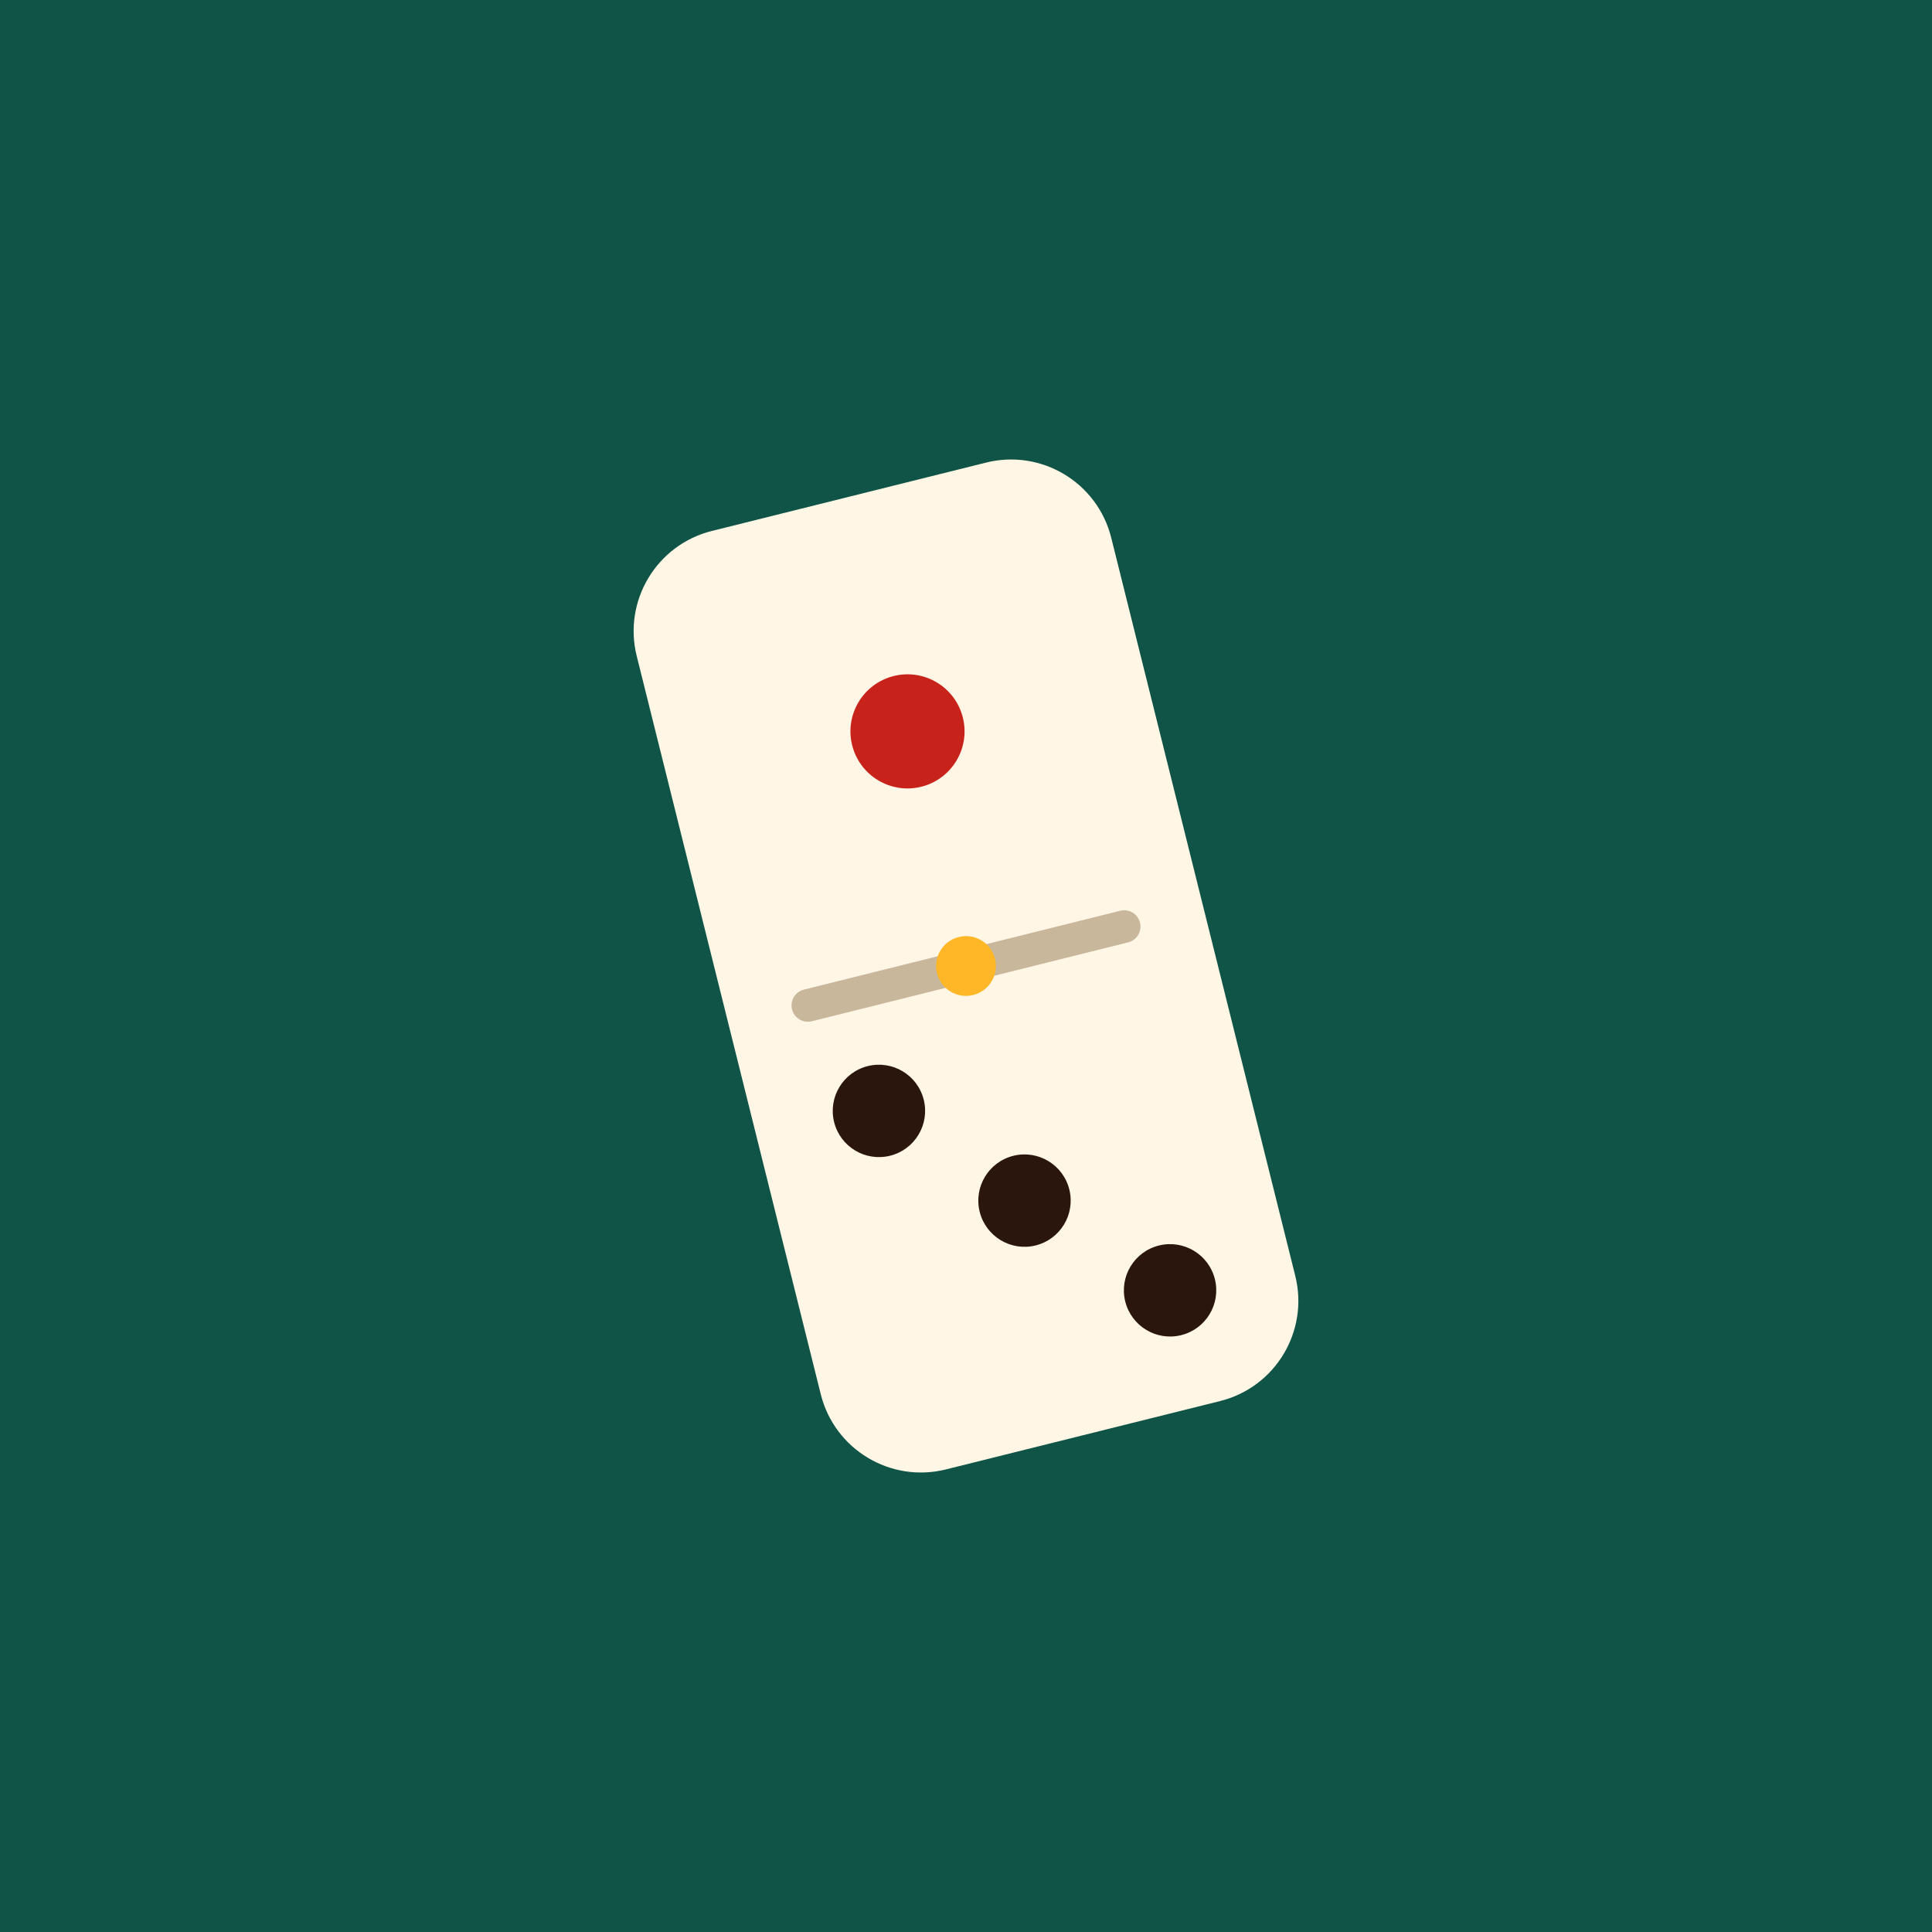
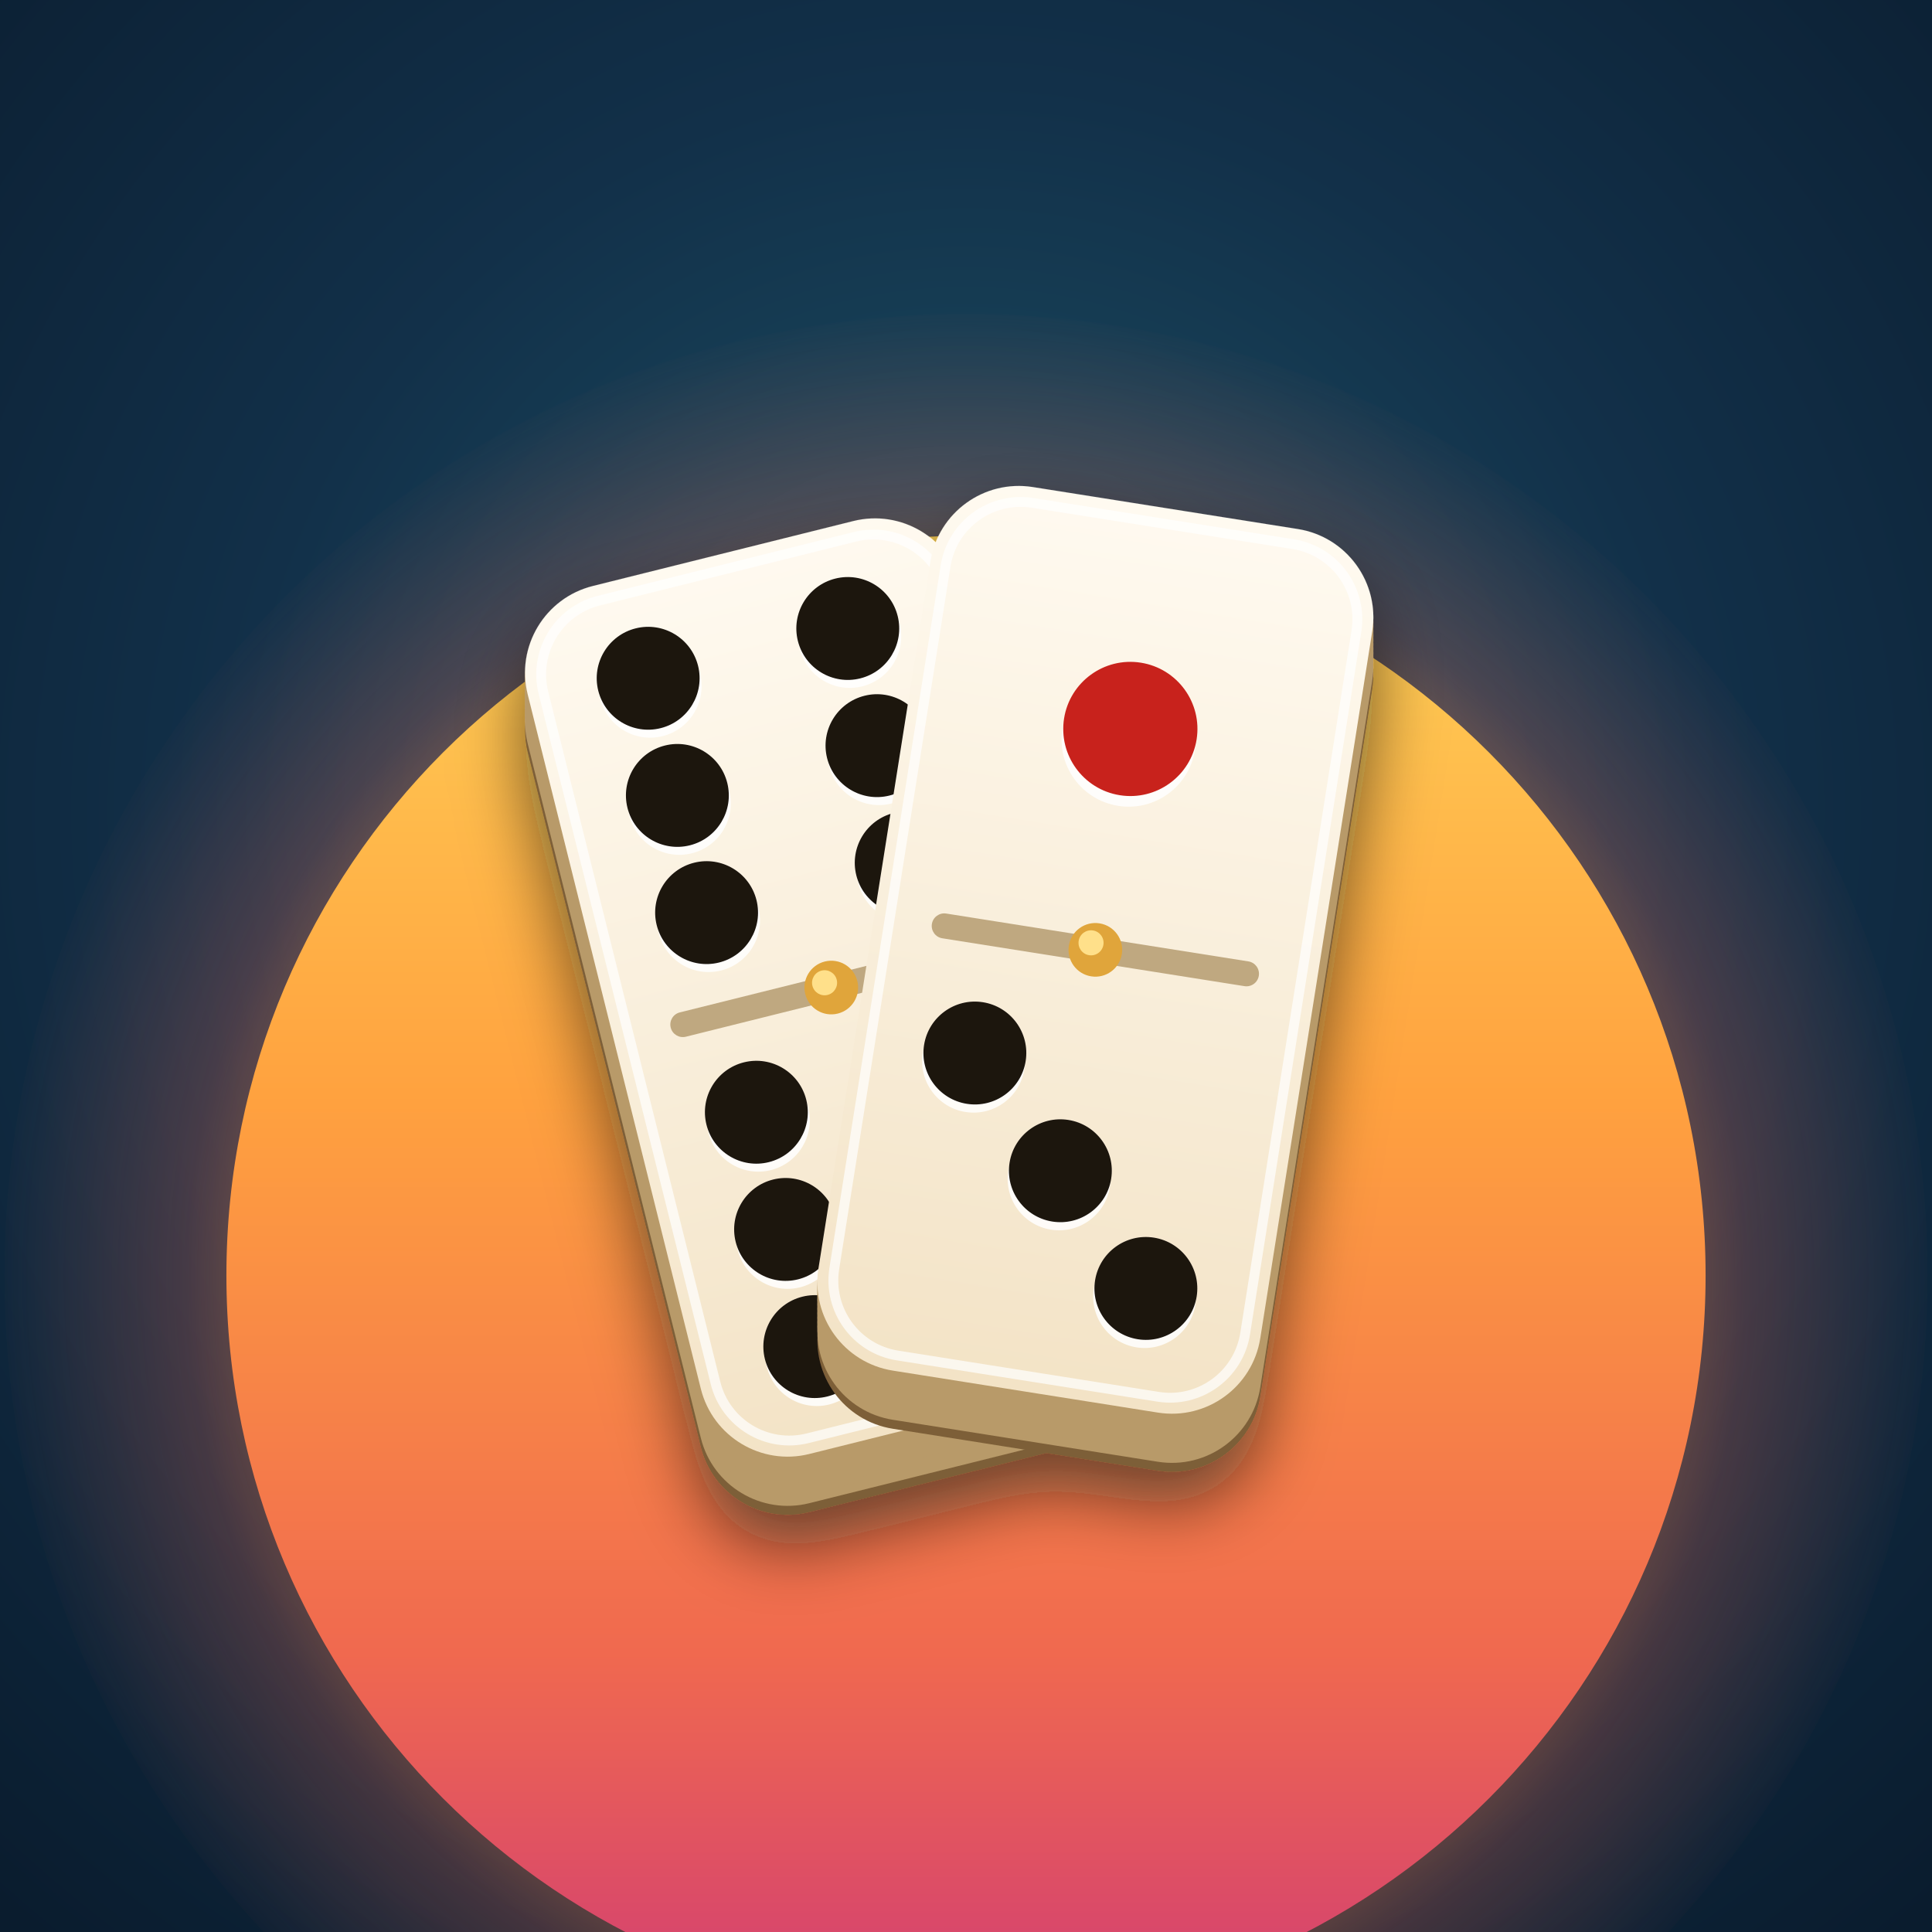
- <svg xmlns="http://www.w3.org/2000/svg" viewBox="0 0 512 512">
-   <rect width="512" height="512" fill="#0f5446" />
-   <g transform="translate(256 256) scale(.72) rotate(-14) translate(-256 -256)">
-     <rect x="166" y="78" width="180" height="356" rx="38" fill="#fff6e6" />
-     <rect x="190" y="250" width="132" height="12" rx="6" fill="#c9b79c" />
-     <circle cx="256" cy="256" r="11" fill="#ffb627" />
-     <circle cx="256" cy="167" r="21" fill="#c8231b" />
-     <g fill="#2a160d">
-       <circle cx="212" cy="300" r="17" />
-       <circle cx="256" cy="345" r="17" />
-       <circle cx="300" cy="390" r="17" />
+ <svg xmlns="http://www.w3.org/2000/svg" viewBox="0 0 512 512" width="512" height="512">
+   <defs>
+     <linearGradient id="tg" x1="0" y1="0" x2="0" y2="1">
+       <stop offset="0" stop-color="#fffaf0" />
+       <stop offset="1" stop-color="#f3e3c6" />
+     </linearGradient>
+     <radialGradient id="bg" cx="50%" cy="42%" r="75%">
+       <stop offset="0" stop-color="#1d5568" />
+       <stop offset=".5" stop-color="#123049" />
+       <stop offset="1" stop-color="#0a1c2e" />
+     </radialGradient>
+     <filter id="sh" x="-40%" y="-40%" width="180%" height="180%">
+       <feDropShadow dx="0" dy="9" stdDeviation="9" flood-color="#030b14" flood-opacity=".55" />
+     </filter>
+     <radialGradient id="halo">
+       <stop offset=".62" stop-color="#ffa23f" stop-opacity=".6" />
+       <stop offset=".8" stop-color="#f0694f" stop-opacity=".24" />
+       <stop offset="1" stop-color="#f0694f" stop-opacity="0" />
+     </radialGradient>
+     <linearGradient id="sun" gradientUnits="userSpaceOnUse" x1="0" y1="142" x2="0" y2="512">
+       <stop offset="0" stop-color="#ffd257" />
+       <stop offset=".4" stop-color="#ffa23f" />
+       <stop offset=".8" stop-color="#f0694f" />
+       <stop offset="1" stop-color="#d9486a" />
+     </linearGradient>
+     <clipPath id="shape">
+       <rect width="512" height="512" />
+     </clipPath>
+   </defs>
+   <g clip-path="url(#shape)">
+     <rect width="512" height="512" fill="url(#bg)" />
+     <circle cx="256" cy="338" r="254.8" fill="url(#halo)" />
+     <circle cx="256" cy="338" r="196" fill="url(#sun)" />
+     <g filter="url(#sh)">
+       <rect x="-59.27" y="-118.54" width="118.54" height="237.07" rx="23.71" fill="#7d5f38" transform="translate(220.3 277.12) rotate(-14)" />
+       <rect x="-59.27" y="-118.54" width="118.54" height="237.07" rx="23.71" fill="#b89a69" transform="translate(220.3 274.75) rotate(-14)" />
+       <rect x="-59.27" y="-118.54" width="118.54" height="237.07" rx="23.71" fill="#b89a69" transform="translate(220.3 273.57) rotate(-14)" />
+       <rect x="-59.27" y="-118.54" width="118.54" height="237.07" rx="23.71" fill="#b89a69" transform="translate(220.3 272.38) rotate(-14)" />
+       <rect x="-59.27" y="-118.54" width="118.54" height="237.07" rx="23.71" fill="#b89a69" transform="translate(220.3 271.2) rotate(-14)" />
+       <rect x="-59.27" y="-118.54" width="118.54" height="237.07" rx="23.71" fill="#b89a69" transform="translate(220.3 270.01) rotate(-14)" />
+       <rect x="-59.27" y="-118.54" width="118.54" height="237.07" rx="23.71" fill="#b89a69" transform="translate(220.3 268.82) rotate(-14)" />
+       <rect x="-59.27" y="-118.54" width="118.54" height="237.07" rx="23.71" fill="#b89a69" transform="translate(220.3 267.64) rotate(-14)" />
+       <rect x="-59.27" y="-118.54" width="118.54" height="237.07" rx="23.71" fill="#b89a69" transform="translate(220.3 266.45) rotate(-14)" />
+       <rect x="-59.27" y="-118.54" width="118.54" height="237.07" rx="23.71" fill="#b89a69" transform="translate(220.3 265.27) rotate(-14)" />
+       <rect x="-59.27" y="-118.54" width="118.54" height="237.07" rx="23.71" fill="#b89a69" transform="translate(220.3 264.08) rotate(-14)" />
+       <rect x="-59.27" y="-118.54" width="118.54" height="237.07" rx="23.71" fill="#b89a69" transform="translate(220.3 262.9) rotate(-14)" />
+       <rect x="-59.27" y="-118.54" width="118.54" height="237.07" rx="23.71" fill="url(#tg)" transform="translate(220.3 261.71) rotate(-14)" />
+       <g transform="translate(220.3 261.71) rotate(-14)">
+         <rect x="-55.12" y="-114.39" width="110.24" height="228.77" rx="20.15" fill="none" stroke="#fff" stroke-opacity=".7" stroke-width="2.61" />
+         <rect x="-43.86" y="-3.32" width="87.72" height="6.64" rx="3.32" fill="#bfa880" />
+         <circle r="7.11" fill="#e0a53a" />
+         <circle r="3.32" cx="-1.42" cy="-1.66" fill="#ffe08a" />
+         <circle cx="-27.26" cy="-89.09" r="13.63" fill="#fff" opacity=".85" />
+         <circle cx="-27.26" cy="-91.27" r="13.63" fill="#1a1410" />
+         <circle cx="27.26" cy="-89.09" r="13.63" fill="#fff" opacity=".85" />
+         <circle cx="27.26" cy="-91.27" r="13.63" fill="#1a1410" />
+         <circle cx="-27.26" cy="-57.09" r="13.63" fill="#fff" opacity=".85" />
+         <circle cx="-27.26" cy="-59.27" r="13.63" fill="#1a1410" />
+         <circle cx="27.26" cy="-57.09" r="13.63" fill="#fff" opacity=".85" />
+         <circle cx="27.26" cy="-59.27" r="13.63" fill="#1a1410" />
+         <circle cx="-27.26" cy="-25.08" r="13.63" fill="#fff" opacity=".85" />
+         <circle cx="-27.26" cy="-27.26" r="13.63" fill="#1a1410" />
+         <circle cx="27.26" cy="-25.08" r="13.63" fill="#fff" opacity=".85" />
+         <circle cx="27.26" cy="-27.26" r="13.63" fill="#1a1410" />
+         <circle cx="-27.26" cy="29.44" r="13.63" fill="#fff" opacity=".85" />
+         <circle cx="-27.26" cy="27.26" r="13.63" fill="#1a1410" />
+         <circle cx="27.26" cy="29.44" r="13.63" fill="#fff" opacity=".85" />
+         <circle cx="27.26" cy="27.26" r="13.63" fill="#1a1410" />
+         <circle cx="-27.26" cy="61.45" r="13.63" fill="#fff" opacity=".85" />
+         <circle cx="-27.26" cy="59.27" r="13.63" fill="#1a1410" />
+         <circle cx="27.26" cy="61.45" r="13.63" fill="#fff" opacity=".85" />
+         <circle cx="27.26" cy="59.27" r="13.63" fill="#1a1410" />
+         <circle cx="-27.26" cy="93.45" r="13.63" fill="#fff" opacity=".85" />
+         <circle cx="-27.26" cy="91.27" r="13.63" fill="#1a1410" />
+         <circle cx="27.26" cy="93.45" r="13.63" fill="#fff" opacity=".85" />
+         <circle cx="27.26" cy="91.27" r="13.63" fill="#1a1410" />
+       </g>
+       <rect x="-59.27" y="-118.54" width="118.54" height="237.07" rx="23.71" fill="#7d5f38" transform="translate(290.28 267.13) rotate(9)" />
+       <rect x="-59.27" y="-118.54" width="118.54" height="237.07" rx="23.71" fill="#b89a69" transform="translate(290.28 264.75) rotate(9)" />
+       <rect x="-59.27" y="-118.54" width="118.54" height="237.07" rx="23.71" fill="#b89a69" transform="translate(290.28 263.57) rotate(9)" />
+       <rect x="-59.27" y="-118.54" width="118.54" height="237.07" rx="23.71" fill="#b89a69" transform="translate(290.28 262.38) rotate(9)" />
+       <rect x="-59.27" y="-118.54" width="118.54" height="237.07" rx="23.71" fill="#b89a69" transform="translate(290.28 261.2) rotate(9)" />
+       <rect x="-59.27" y="-118.54" width="118.54" height="237.07" rx="23.71" fill="#b89a69" transform="translate(290.28 260.01) rotate(9)" />
+       <rect x="-59.27" y="-118.54" width="118.54" height="237.07" rx="23.71" fill="#b89a69" transform="translate(290.28 258.83) rotate(9)" />
+       <rect x="-59.27" y="-118.54" width="118.54" height="237.07" rx="23.71" fill="#b89a69" transform="translate(290.28 257.64) rotate(9)" />
+       <rect x="-59.27" y="-118.54" width="118.54" height="237.07" rx="23.71" fill="#b89a69" transform="translate(290.28 256.46) rotate(9)" />
+       <rect x="-59.27" y="-118.54" width="118.54" height="237.07" rx="23.71" fill="#b89a69" transform="translate(290.28 255.27) rotate(9)" />
+       <rect x="-59.27" y="-118.54" width="118.54" height="237.07" rx="23.71" fill="#b89a69" transform="translate(290.28 254.09) rotate(9)" />
+       <rect x="-59.27" y="-118.54" width="118.54" height="237.07" rx="23.71" fill="#b89a69" transform="translate(290.28 252.9) rotate(9)" />
+       <rect x="-59.27" y="-118.54" width="118.54" height="237.07" rx="23.71" fill="url(#tg)" transform="translate(290.28 251.72) rotate(9)" />
+       <g transform="translate(290.28 251.72) rotate(9)">
+         <rect x="-55.12" y="-114.39" width="110.24" height="228.77" rx="20.15" fill="none" stroke="#fff" stroke-opacity=".7" stroke-width="2.61" />
+         <rect x="-43.86" y="-3.32" width="87.72" height="6.64" rx="3.32" fill="#bfa880" />
+         <circle r="7.11" fill="#e0a53a" />
+         <circle r="3.32" cx="-1.42" cy="-1.66" fill="#ffe08a" />
+         <circle cx="0" cy="-56.42" r="17.78" fill="#fff" opacity=".85" />
+         <circle cx="0" cy="-59.27" r="17.78" fill="#c8231b" />
+         <circle cx="-27.26" cy="34.19" r="13.63" fill="#fff" opacity=".85" />
+         <circle cx="-27.26" cy="32" r="13.63" fill="#1a1410" />
+         <circle cx="0" cy="61.45" r="13.63" fill="#fff" opacity=".85" />
+         <circle cx="0" cy="59.27" r="13.63" fill="#1a1410" />
+         <circle cx="27.26" cy="88.71" r="13.63" fill="#fff" opacity=".85" />
+         <circle cx="27.26" cy="86.53" r="13.63" fill="#1a1410" />
+       </g>
    </g>
  </g>
</svg>
